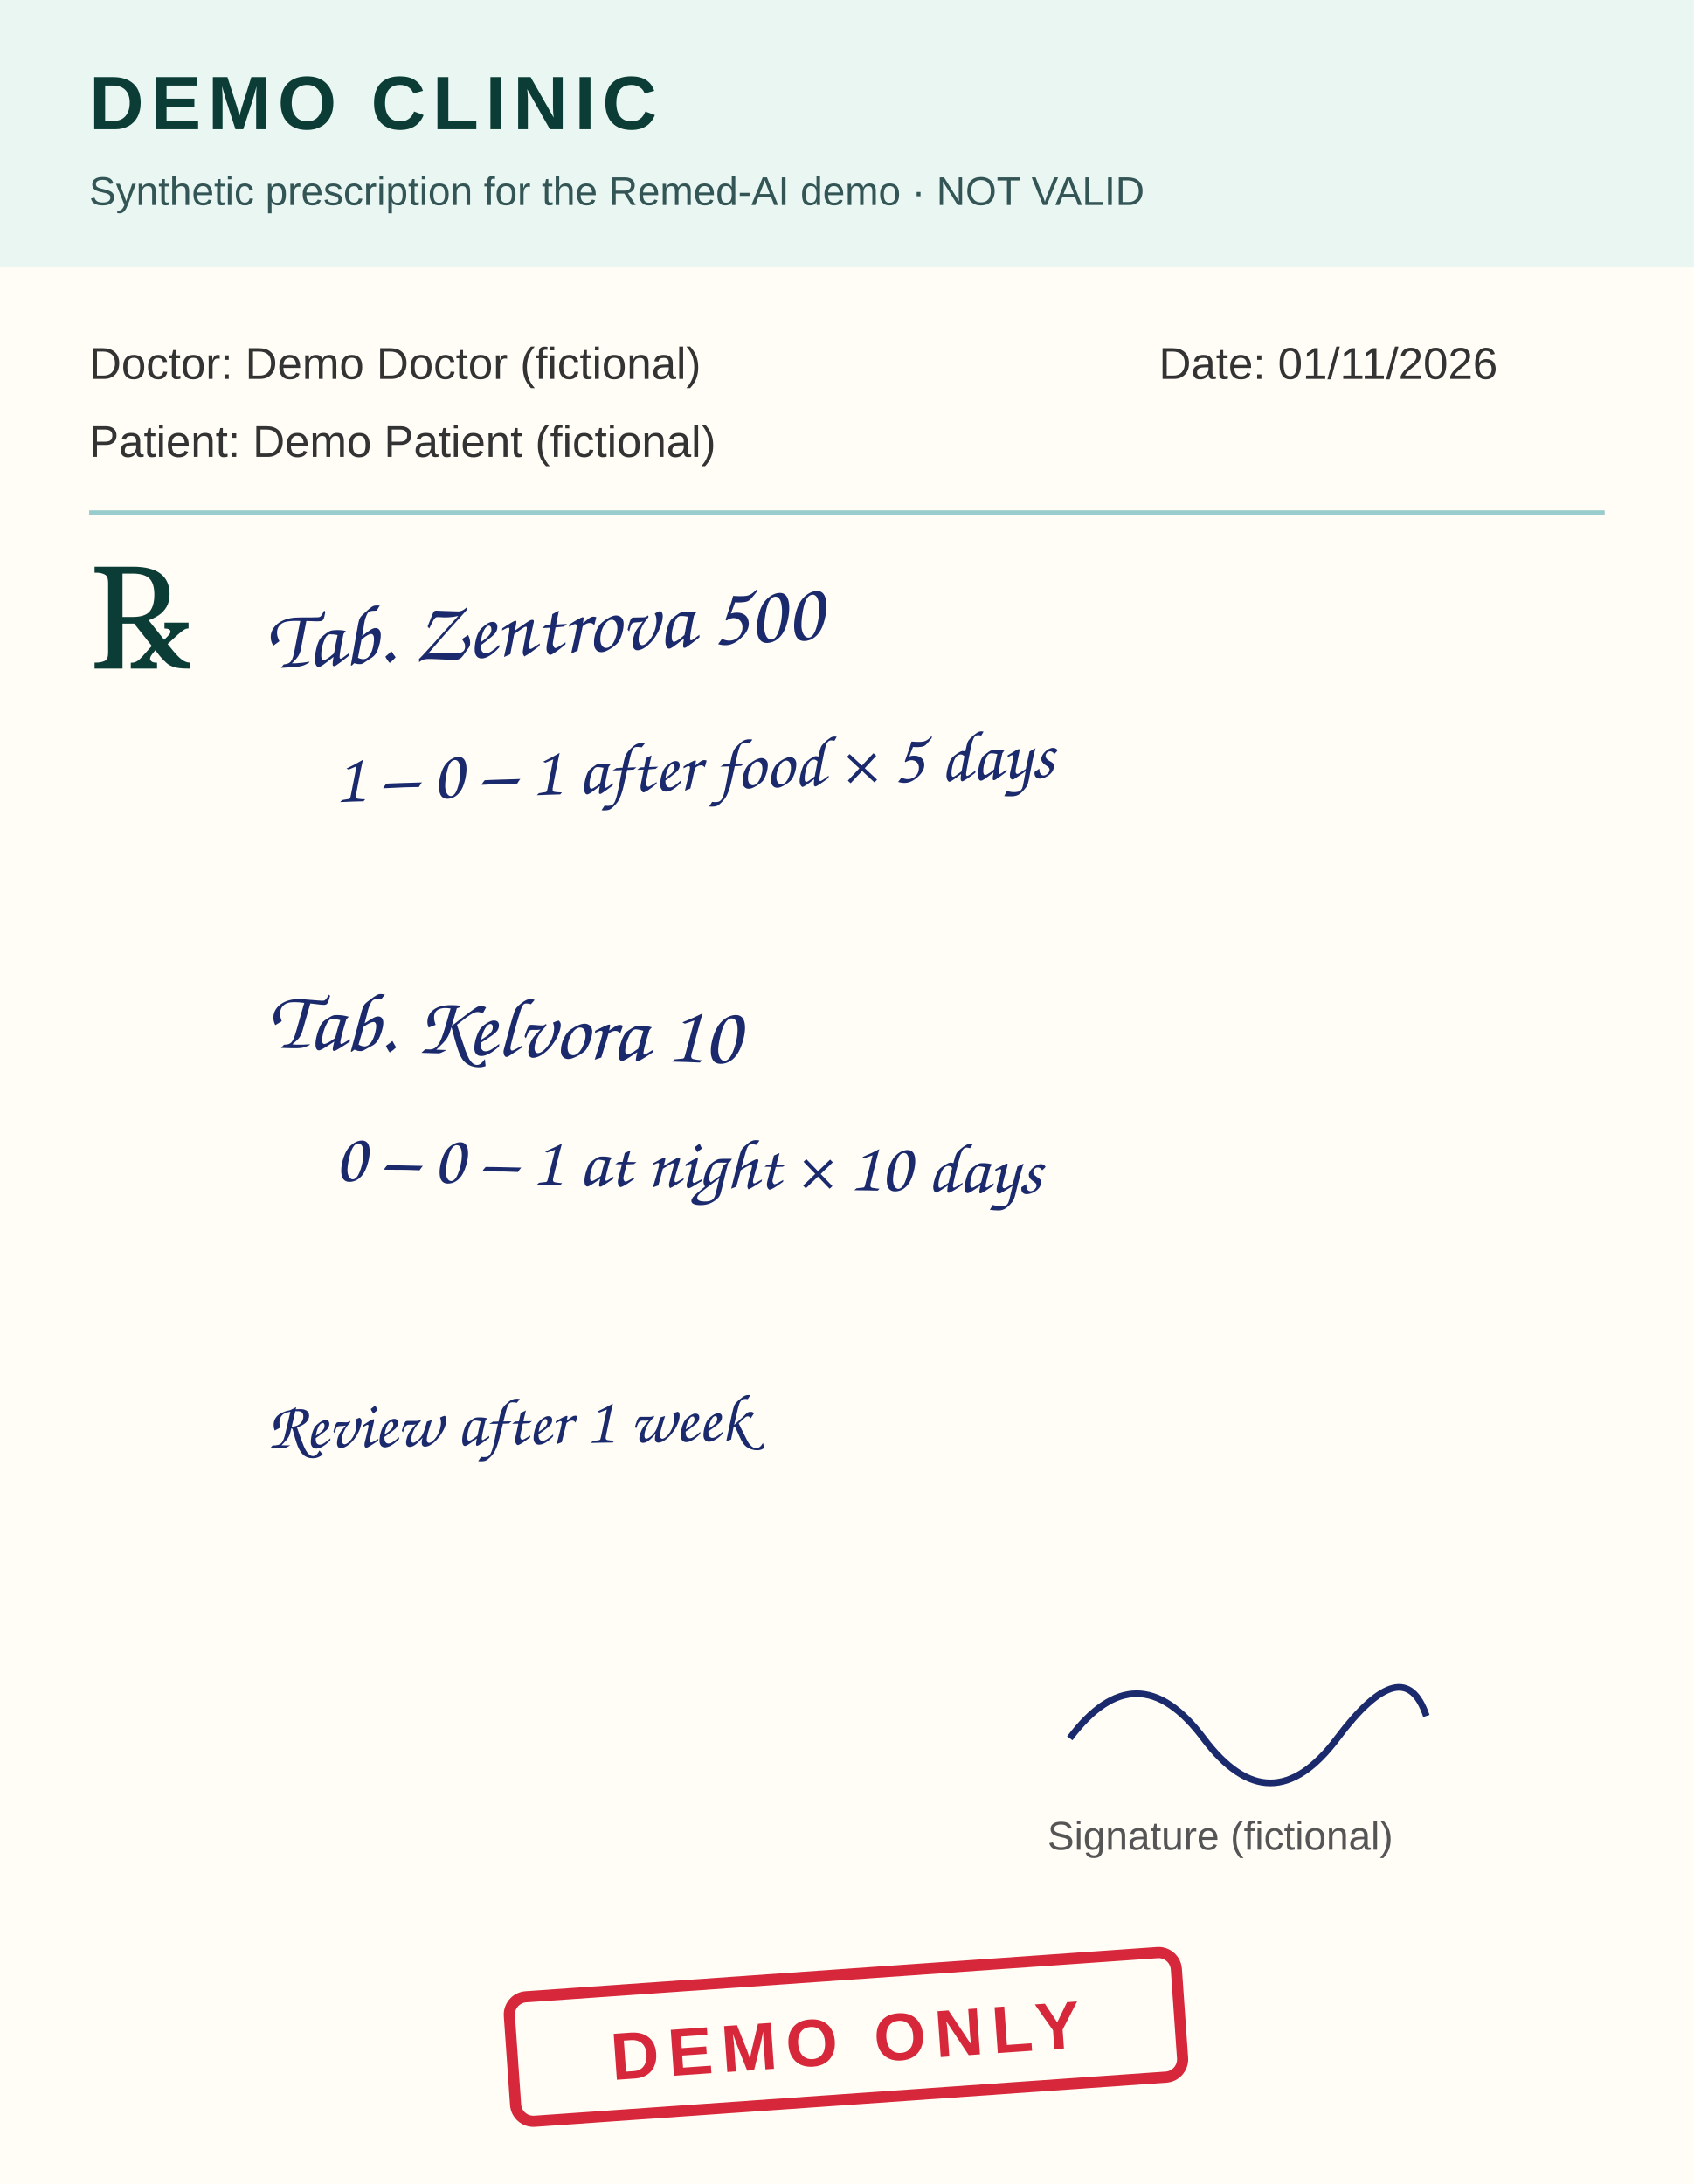
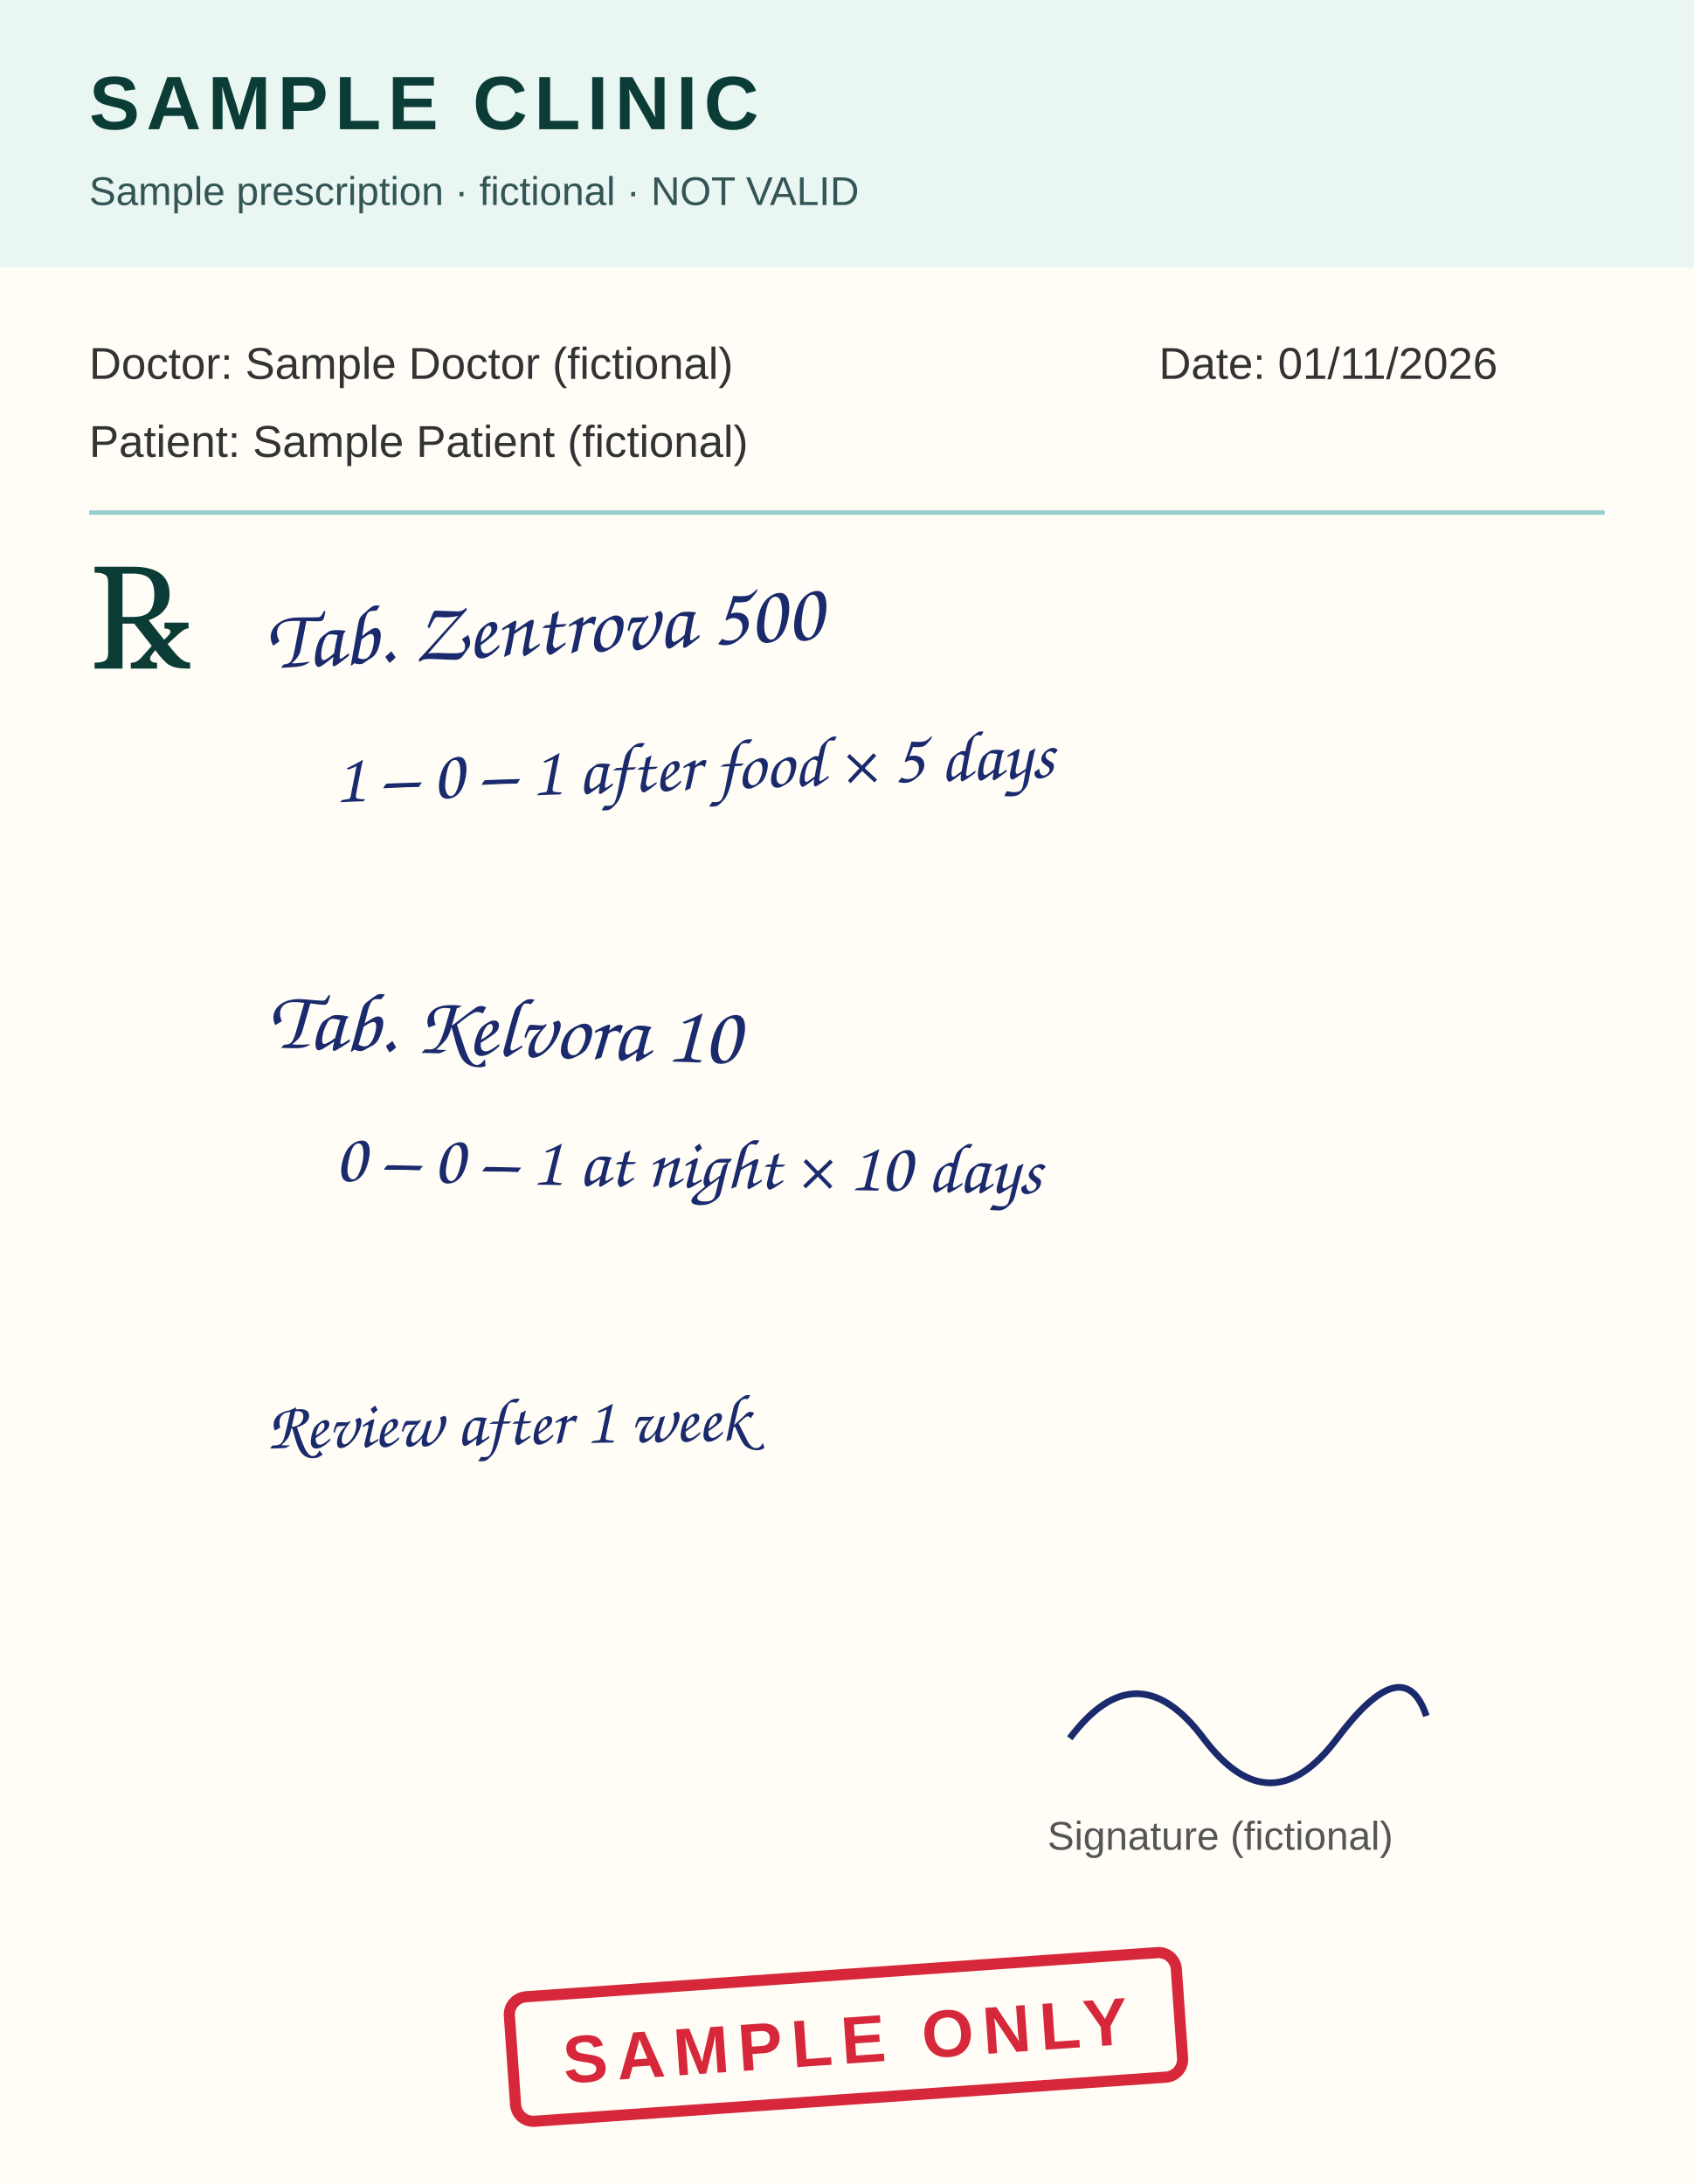
<svg xmlns="http://www.w3.org/2000/svg" viewBox="0 0 760 980" width="760" height="980">
  <rect width="760" height="980" fill="#fffdf6" />
  <rect x="0" y="0" width="760" height="120" fill="#e9f6f2" />
-   <text x="40" y="58" font-size="34" font-family="'Helvetica Neue', Arial, sans-serif" font-weight="800" fill="#0b3d36" letter-spacing="3">DEMO CLINIC</text>
-   <text x="40" y="92" font-size="18" font-family="'Helvetica Neue', Arial, sans-serif" font-weight="400" fill="#355">Synthetic prescription for the Remed-AI demo · NOT VALID</text>
-   <text x="40" y="170" font-size="20" font-family="'Helvetica Neue', Arial, sans-serif" font-weight="400" fill="#333">Doctor: Demo Doctor (fictional)</text>
-   <text x="40" y="205" font-size="20" font-family="'Helvetica Neue', Arial, sans-serif" font-weight="400" fill="#333">Patient: Demo Patient (fictional)</text>
+   <text x="40" y="58" font-size="34" font-family="'Helvetica Neue', Arial, sans-serif" font-weight="800" fill="#0b3d36" letter-spacing="3">SAMPLE CLINIC</text>
+   <text x="40" y="92" font-size="18" font-family="'Helvetica Neue', Arial, sans-serif" font-weight="400" fill="#355">Sample prescription · fictional · NOT VALID</text>
+   <text x="40" y="170" font-size="20" font-family="'Helvetica Neue', Arial, sans-serif" font-weight="400" fill="#333">Doctor: Sample Doctor (fictional)</text>
+   <text x="40" y="205" font-size="20" font-family="'Helvetica Neue', Arial, sans-serif" font-weight="400" fill="#333">Patient: Sample Patient (fictional)</text>
  <text x="520" y="170" font-size="20" font-family="'Helvetica Neue', Arial, sans-serif" font-weight="400" fill="#333">Date: 01/11/2026</text>
  <line x1="40" y1="230" x2="720" y2="230" stroke="#9cc" stroke-width="2" />
  <text x="40" y="300" font-size="64" font-family="serif" font-weight="400" fill="#0b3d36">℞</text>
  <text x="120" y="300" font-size="38" font-family="'Segoe Print', 'Bradley Hand', 'Comic Sans MS', cursive" font-weight="400" fill="#1a2a6c" transform="rotate(-3 120 300)">Tab. Zentrova 500</text>
  <text x="150" y="360" font-size="32" font-family="'Segoe Print', 'Bradley Hand', 'Comic Sans MS', cursive" font-weight="400" fill="#1a2a6c" transform="rotate(-2 150 360)">1 – 0 – 1  after food  × 5 days</text>
  <text x="120" y="470" font-size="38" font-family="'Segoe Print', 'Bradley Hand', 'Comic Sans MS', cursive" font-weight="400" fill="#1a2a6c" transform="rotate(2 120 470)">Tab. Kelvora 10</text>
  <text x="150" y="530" font-size="32" font-family="'Segoe Print', 'Bradley Hand', 'Comic Sans MS', cursive" font-weight="400" fill="#1a2a6c" transform="rotate(1 150 530)">0 – 0 – 1  at night  × 10 days</text>
  <text x="120" y="650" font-size="30" font-family="'Segoe Print', 'Bradley Hand', 'Comic Sans MS', cursive" font-weight="400" fill="#1a2a6c" transform="rotate(-1 120 650)">Review after 1 week</text>
  <path d="M480 780 q30 -40 60 0 t60 0 t40 -10" fill="none" stroke="#1a2a6c" stroke-width="3" />
  <text x="470" y="830" font-size="18" font-family="'Helvetica Neue', Arial, sans-serif" font-weight="400" fill="#555">Signature (fictional)</text>
  <g transform="rotate(-4 380 920)">
    <rect x="230" y="886" width="300" height="56" rx="8" fill="none" stroke="#d6283a" stroke-width="5" />
  </g>
-   <text x="380" y="926" font-size="30" font-family="'Helvetica Neue', Arial, sans-serif" font-weight="800" fill="#d6283a" text-anchor="middle" letter-spacing="4" transform="rotate(-4 380 926)">DEMO ONLY</text>
+   <text x="380" y="926" font-size="30" font-family="'Helvetica Neue', Arial, sans-serif" font-weight="800" fill="#d6283a" text-anchor="middle" letter-spacing="4" transform="rotate(-4 380 926)">SAMPLE ONLY</text>
</svg>
